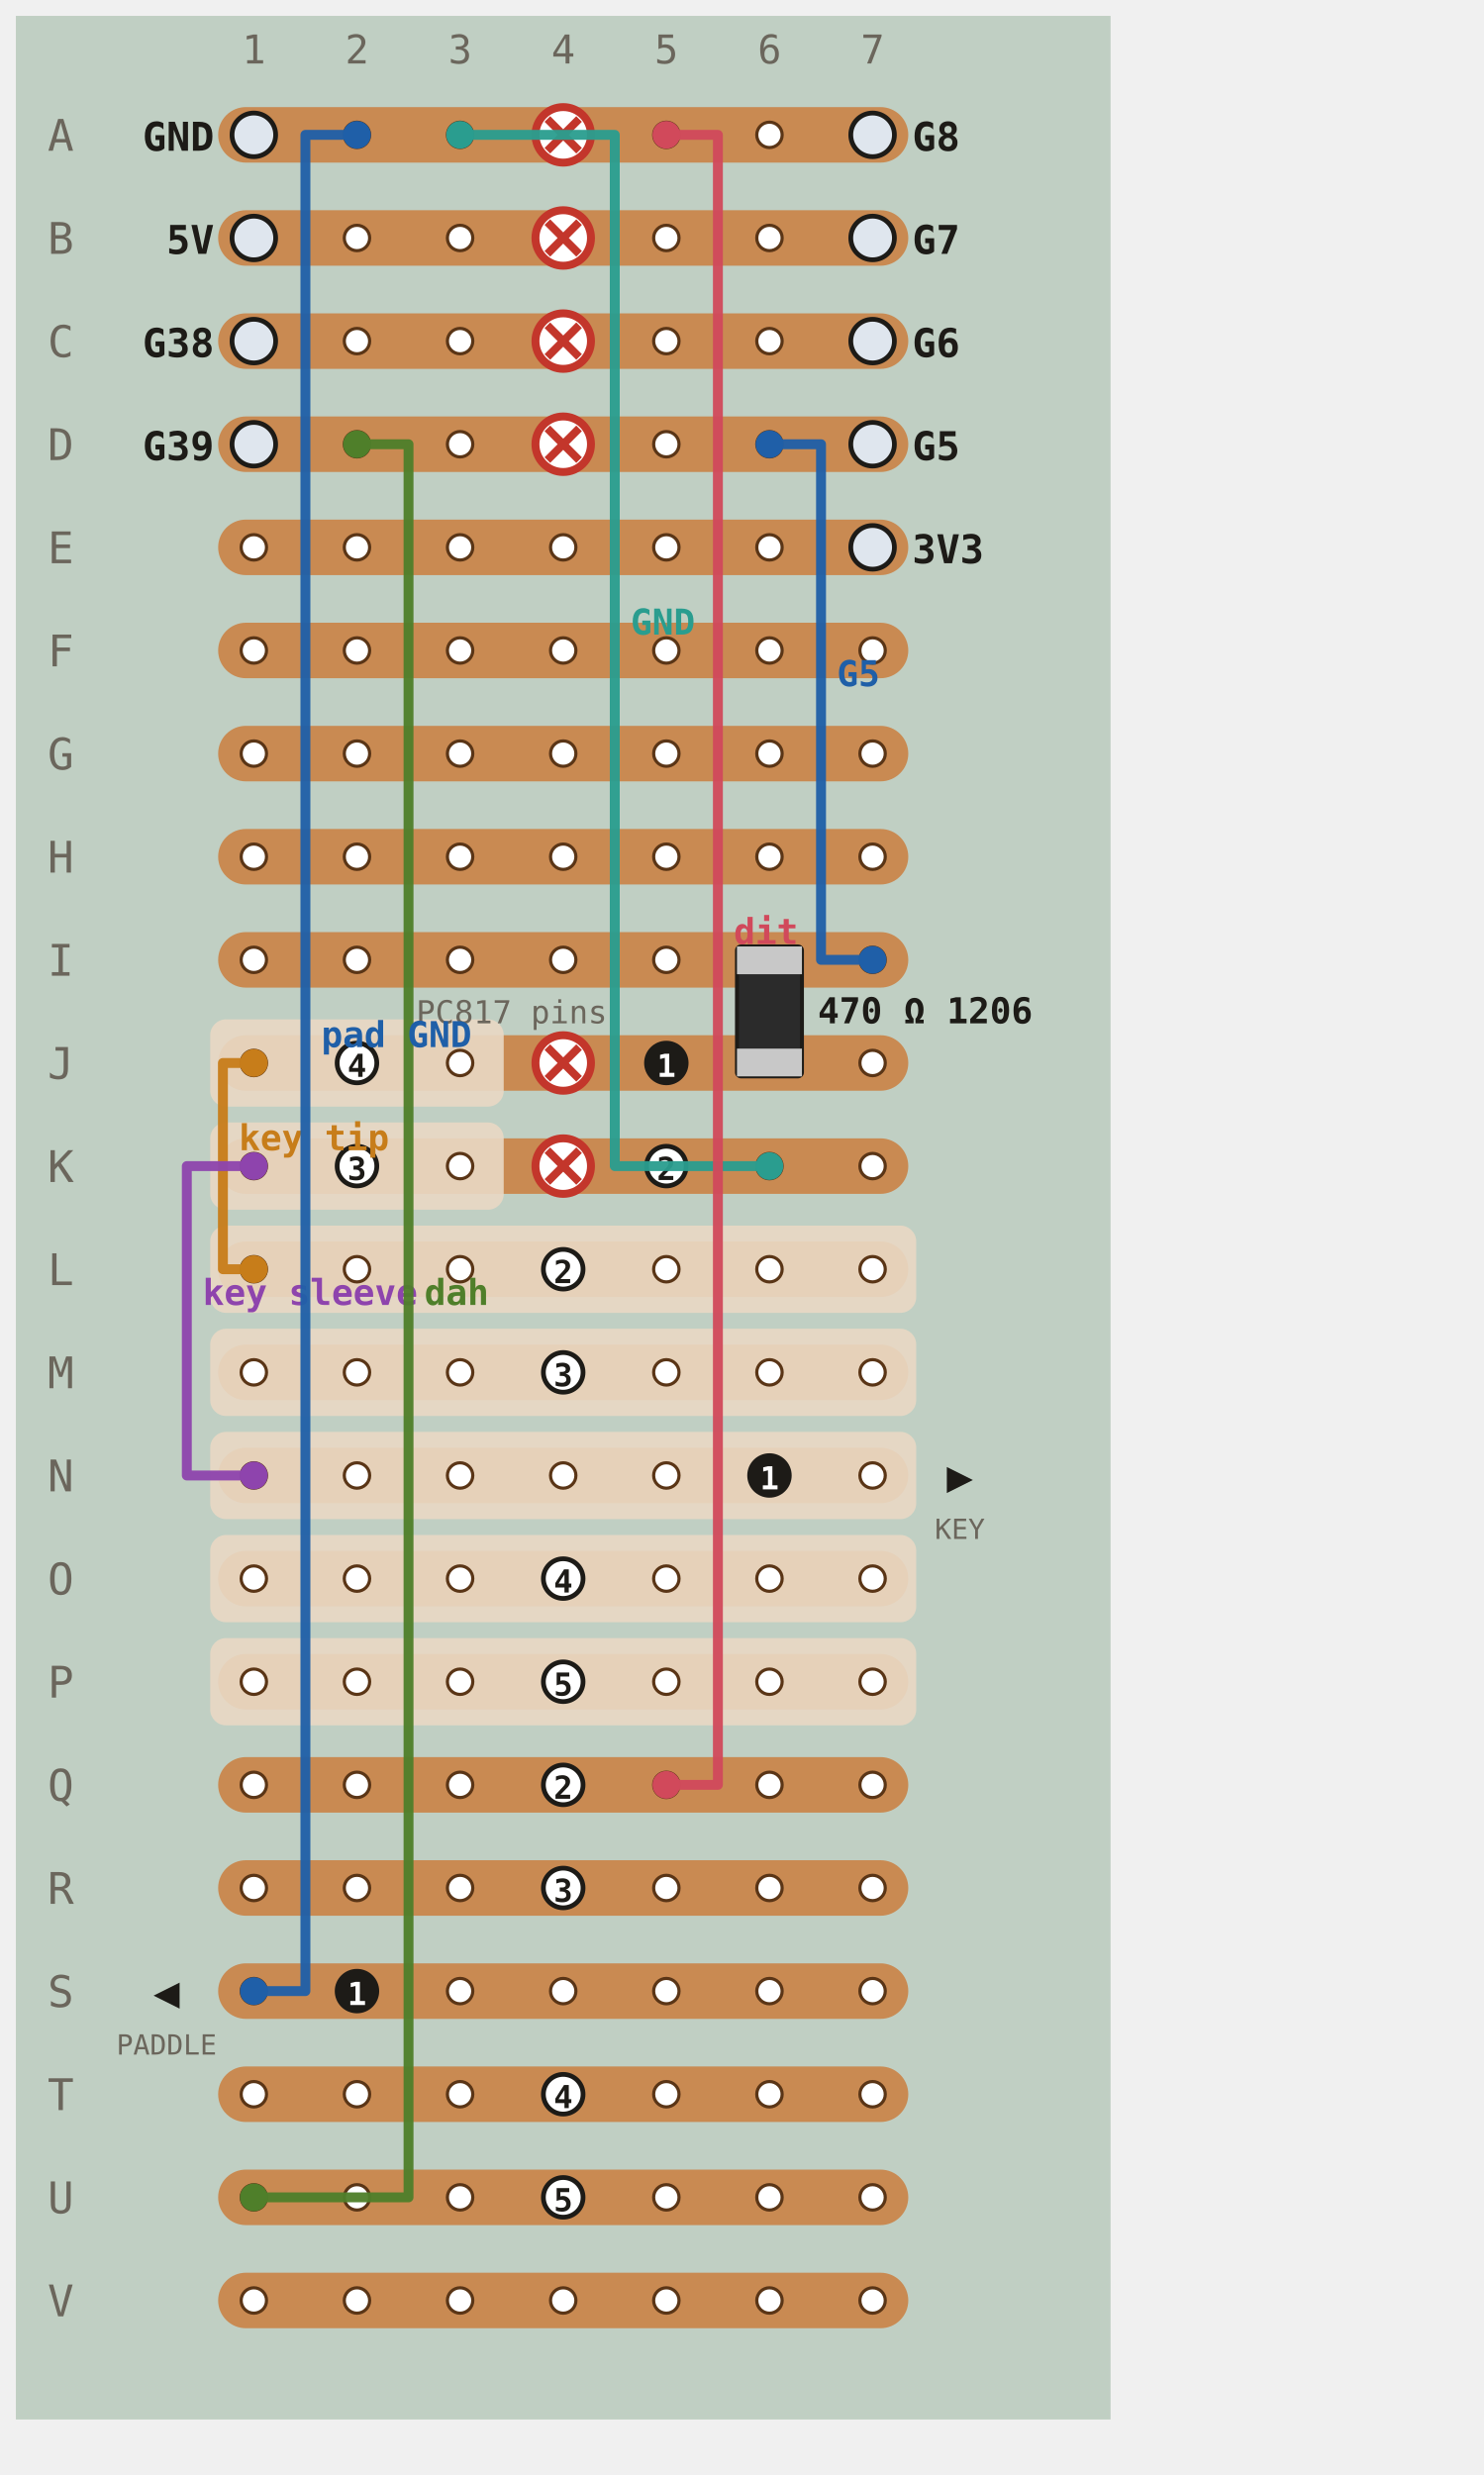
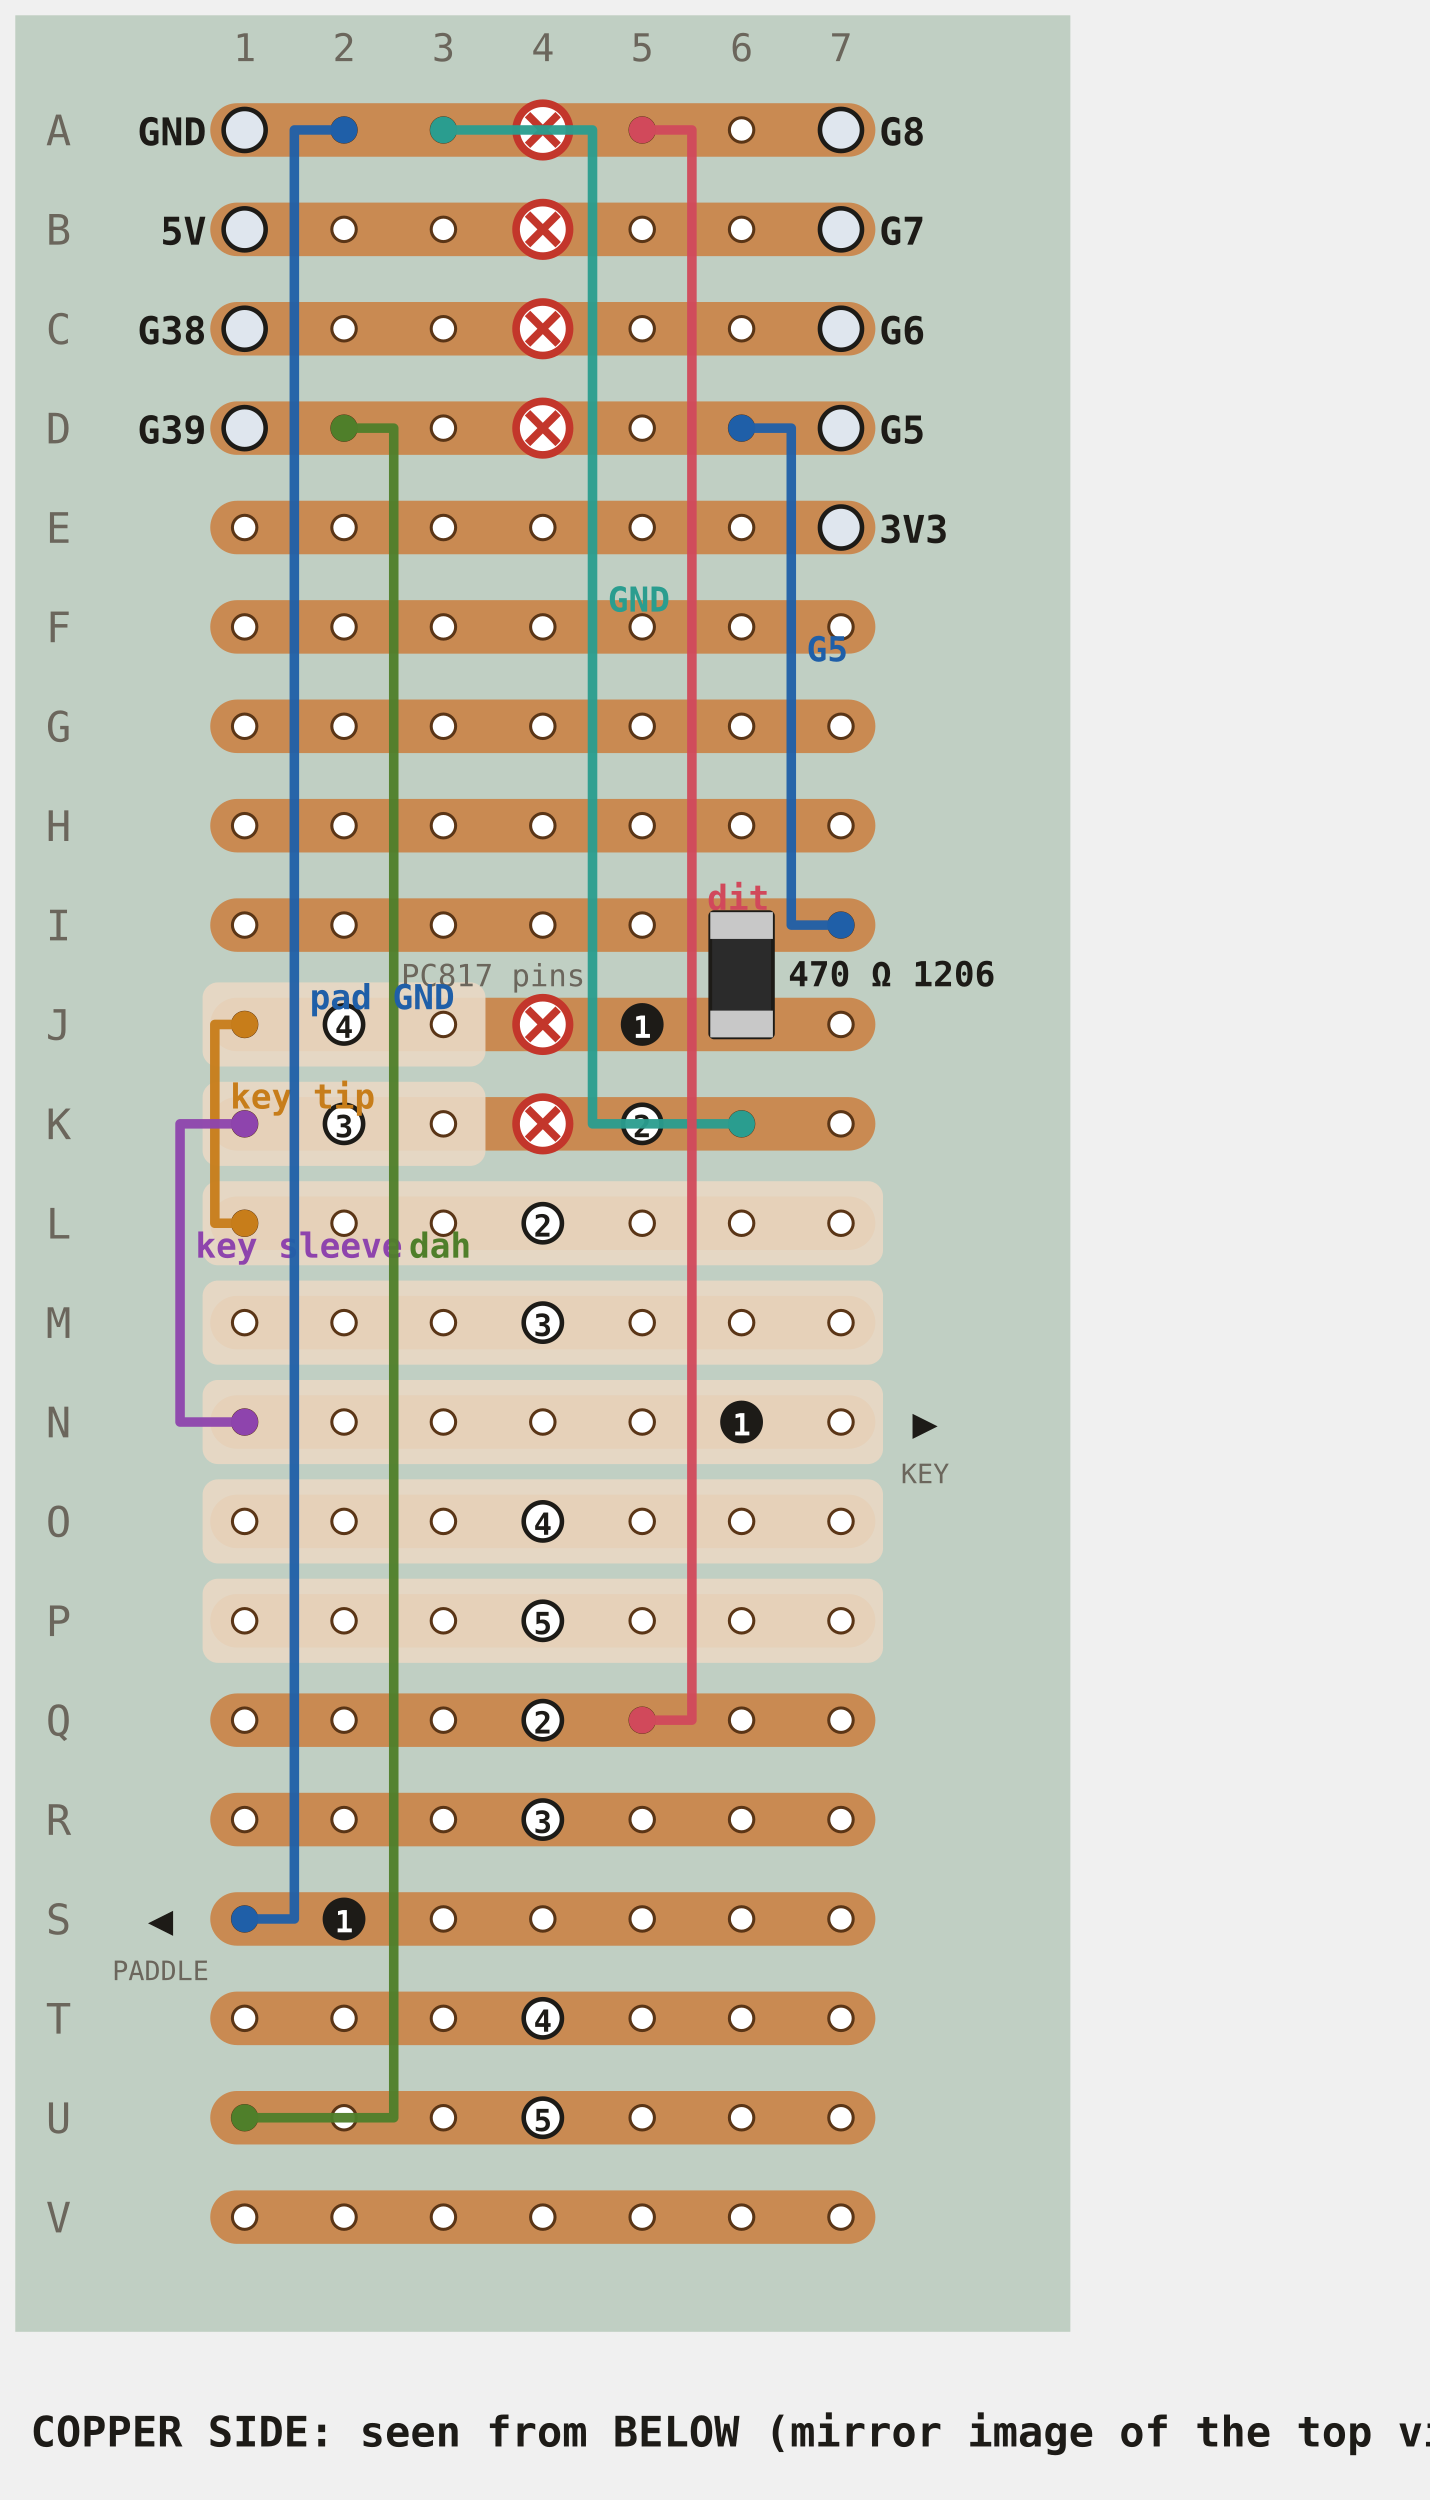
- <svg xmlns="http://www.w3.org/2000/svg" viewBox="0 0 374 624" width="374" height="624" font-family="Menlo,Consolas,monospace" style="background:#ffffff">
+ <svg xmlns="http://www.w3.org/2000/svg" viewBox="0 0 374 654" width="374" height="654" font-family="Menlo,Consolas,monospace" style="background:#ffffff">
  <rect x="4" y="4" width="276" height="606" fill="#2f6b3a" opacity=".25" />
+   <text x="8" y="640" font-size="11" font-weight="700" fill="#1d1b17">COPPER SIDE: seen from BELOW (mirror image of the top view)</text>
  <rect x="55" y="27" width="174" height="14" rx="7" fill="#c98a52" />
  <text x="12" y="38" font-size="11" fill="#6b665c">A</text>
  <circle cx="64" cy="34" r="3.2" fill="#ffffff" stroke="#5a3516" stroke-width=".8" />
  <circle cx="90" cy="34" r="3.2" fill="#ffffff" stroke="#5a3516" stroke-width=".8" />
  <circle cx="116" cy="34" r="3.2" fill="#ffffff" stroke="#5a3516" stroke-width=".8" />
  <circle cx="142" cy="34" r="7" fill="#ffffff" stroke="#c3362b" stroke-width="2" />
  <path d="M138 30L146 38M146 30L138 38" stroke="#c3362b" stroke-width="2" />
  <circle cx="168" cy="34" r="3.2" fill="#ffffff" stroke="#5a3516" stroke-width=".8" />
  <circle cx="194" cy="34" r="3.2" fill="#ffffff" stroke="#5a3516" stroke-width=".8" />
  <circle cx="220" cy="34" r="3.2" fill="#ffffff" stroke="#5a3516" stroke-width=".8" />
  <rect x="55" y="53" width="174" height="14" rx="7" fill="#c98a52" />
  <text x="12" y="64" font-size="11" fill="#6b665c">B</text>
  <circle cx="64" cy="60" r="3.2" fill="#ffffff" stroke="#5a3516" stroke-width=".8" />
  <circle cx="90" cy="60" r="3.2" fill="#ffffff" stroke="#5a3516" stroke-width=".8" />
  <circle cx="116" cy="60" r="3.2" fill="#ffffff" stroke="#5a3516" stroke-width=".8" />
  <circle cx="142" cy="60" r="7" fill="#ffffff" stroke="#c3362b" stroke-width="2" />
  <path d="M138 56L146 64M146 56L138 64" stroke="#c3362b" stroke-width="2" />
  <circle cx="168" cy="60" r="3.2" fill="#ffffff" stroke="#5a3516" stroke-width=".8" />
  <circle cx="194" cy="60" r="3.2" fill="#ffffff" stroke="#5a3516" stroke-width=".8" />
  <circle cx="220" cy="60" r="3.2" fill="#ffffff" stroke="#5a3516" stroke-width=".8" />
  <rect x="55" y="79" width="174" height="14" rx="7" fill="#c98a52" />
  <text x="12" y="90" font-size="11" fill="#6b665c">C</text>
  <circle cx="64" cy="86" r="3.2" fill="#ffffff" stroke="#5a3516" stroke-width=".8" />
  <circle cx="90" cy="86" r="3.2" fill="#ffffff" stroke="#5a3516" stroke-width=".8" />
  <circle cx="116" cy="86" r="3.2" fill="#ffffff" stroke="#5a3516" stroke-width=".8" />
  <circle cx="142" cy="86" r="7" fill="#ffffff" stroke="#c3362b" stroke-width="2" />
  <path d="M138 82L146 90M146 82L138 90" stroke="#c3362b" stroke-width="2" />
  <circle cx="168" cy="86" r="3.2" fill="#ffffff" stroke="#5a3516" stroke-width=".8" />
  <circle cx="194" cy="86" r="3.2" fill="#ffffff" stroke="#5a3516" stroke-width=".8" />
  <circle cx="220" cy="86" r="3.2" fill="#ffffff" stroke="#5a3516" stroke-width=".8" />
  <rect x="55" y="105" width="174" height="14" rx="7" fill="#c98a52" />
  <text x="12" y="116" font-size="11" fill="#6b665c">D</text>
  <circle cx="64" cy="112" r="3.2" fill="#ffffff" stroke="#5a3516" stroke-width=".8" />
  <circle cx="90" cy="112" r="3.2" fill="#ffffff" stroke="#5a3516" stroke-width=".8" />
  <circle cx="116" cy="112" r="3.2" fill="#ffffff" stroke="#5a3516" stroke-width=".8" />
  <circle cx="142" cy="112" r="7" fill="#ffffff" stroke="#c3362b" stroke-width="2" />
  <path d="M138 108L146 116M146 108L138 116" stroke="#c3362b" stroke-width="2" />
  <circle cx="168" cy="112" r="3.2" fill="#ffffff" stroke="#5a3516" stroke-width=".8" />
  <circle cx="194" cy="112" r="3.2" fill="#ffffff" stroke="#5a3516" stroke-width=".8" />
  <circle cx="220" cy="112" r="3.2" fill="#ffffff" stroke="#5a3516" stroke-width=".8" />
  <rect x="55" y="131" width="174" height="14" rx="7" fill="#c98a52" />
  <text x="12" y="142" font-size="11" fill="#6b665c">E</text>
  <circle cx="64" cy="138" r="3.2" fill="#ffffff" stroke="#5a3516" stroke-width=".8" />
  <circle cx="90" cy="138" r="3.2" fill="#ffffff" stroke="#5a3516" stroke-width=".8" />
  <circle cx="116" cy="138" r="3.2" fill="#ffffff" stroke="#5a3516" stroke-width=".8" />
  <circle cx="142" cy="138" r="3.2" fill="#ffffff" stroke="#5a3516" stroke-width=".8" />
  <circle cx="168" cy="138" r="3.2" fill="#ffffff" stroke="#5a3516" stroke-width=".8" />
  <circle cx="194" cy="138" r="3.2" fill="#ffffff" stroke="#5a3516" stroke-width=".8" />
  <circle cx="220" cy="138" r="3.2" fill="#ffffff" stroke="#5a3516" stroke-width=".8" />
  <rect x="55" y="157" width="174" height="14" rx="7" fill="#c98a52" />
  <text x="12" y="168" font-size="11" fill="#6b665c">F</text>
  <circle cx="64" cy="164" r="3.2" fill="#ffffff" stroke="#5a3516" stroke-width=".8" />
  <circle cx="90" cy="164" r="3.2" fill="#ffffff" stroke="#5a3516" stroke-width=".8" />
  <circle cx="116" cy="164" r="3.2" fill="#ffffff" stroke="#5a3516" stroke-width=".8" />
  <circle cx="142" cy="164" r="3.2" fill="#ffffff" stroke="#5a3516" stroke-width=".8" />
  <circle cx="168" cy="164" r="3.2" fill="#ffffff" stroke="#5a3516" stroke-width=".8" />
  <circle cx="194" cy="164" r="3.2" fill="#ffffff" stroke="#5a3516" stroke-width=".8" />
  <circle cx="220" cy="164" r="3.2" fill="#ffffff" stroke="#5a3516" stroke-width=".8" />
  <rect x="55" y="183" width="174" height="14" rx="7" fill="#c98a52" />
  <text x="12" y="194" font-size="11" fill="#6b665c">G</text>
  <circle cx="64" cy="190" r="3.2" fill="#ffffff" stroke="#5a3516" stroke-width=".8" />
  <circle cx="90" cy="190" r="3.2" fill="#ffffff" stroke="#5a3516" stroke-width=".8" />
  <circle cx="116" cy="190" r="3.2" fill="#ffffff" stroke="#5a3516" stroke-width=".8" />
  <circle cx="142" cy="190" r="3.2" fill="#ffffff" stroke="#5a3516" stroke-width=".8" />
  <circle cx="168" cy="190" r="3.2" fill="#ffffff" stroke="#5a3516" stroke-width=".8" />
  <circle cx="194" cy="190" r="3.2" fill="#ffffff" stroke="#5a3516" stroke-width=".8" />
  <circle cx="220" cy="190" r="3.2" fill="#ffffff" stroke="#5a3516" stroke-width=".8" />
  <rect x="55" y="209" width="174" height="14" rx="7" fill="#c98a52" />
  <text x="12" y="220" font-size="11" fill="#6b665c">H</text>
  <circle cx="64" cy="216" r="3.2" fill="#ffffff" stroke="#5a3516" stroke-width=".8" />
  <circle cx="90" cy="216" r="3.2" fill="#ffffff" stroke="#5a3516" stroke-width=".8" />
  <circle cx="116" cy="216" r="3.2" fill="#ffffff" stroke="#5a3516" stroke-width=".8" />
  <circle cx="142" cy="216" r="3.2" fill="#ffffff" stroke="#5a3516" stroke-width=".8" />
  <circle cx="168" cy="216" r="3.2" fill="#ffffff" stroke="#5a3516" stroke-width=".8" />
  <circle cx="194" cy="216" r="3.2" fill="#ffffff" stroke="#5a3516" stroke-width=".8" />
  <circle cx="220" cy="216" r="3.2" fill="#ffffff" stroke="#5a3516" stroke-width=".8" />
  <rect x="55" y="235" width="174" height="14" rx="7" fill="#c98a52" />
  <text x="12" y="246" font-size="11" fill="#6b665c">I</text>
  <circle cx="64" cy="242" r="3.2" fill="#ffffff" stroke="#5a3516" stroke-width=".8" />
  <circle cx="90" cy="242" r="3.2" fill="#ffffff" stroke="#5a3516" stroke-width=".8" />
  <circle cx="116" cy="242" r="3.2" fill="#ffffff" stroke="#5a3516" stroke-width=".8" />
  <circle cx="142" cy="242" r="3.2" fill="#ffffff" stroke="#5a3516" stroke-width=".8" />
  <circle cx="168" cy="242" r="3.2" fill="#ffffff" stroke="#5a3516" stroke-width=".8" />
  <circle cx="194" cy="242" r="3.2" fill="#ffffff" stroke="#5a3516" stroke-width=".8" />
  <circle cx="220" cy="242" r="3.2" fill="#ffffff" stroke="#5a3516" stroke-width=".8" />
  <rect x="55" y="261" width="174" height="14" rx="7" fill="#c98a52" />
  <rect x="53" y="257" width="74" height="22" fill="#e9d8c4" opacity=".9" rx="4" />
  <text x="12" y="272" font-size="11" fill="#6b665c">J</text>
  <circle cx="64" cy="268" r="3.2" fill="#ffffff" stroke="#5a3516" stroke-width=".8" />
  <circle cx="90" cy="268" r="3.2" fill="#ffffff" stroke="#5a3516" stroke-width=".8" />
  <circle cx="116" cy="268" r="3.2" fill="#ffffff" stroke="#5a3516" stroke-width=".8" />
  <circle cx="142" cy="268" r="7" fill="#ffffff" stroke="#c3362b" stroke-width="2" />
  <path d="M138 264L146 272M146 264L138 272" stroke="#c3362b" stroke-width="2" />
  <circle cx="168" cy="268" r="3.2" fill="#ffffff" stroke="#5a3516" stroke-width=".8" />
  <circle cx="194" cy="268" r="3.2" fill="#ffffff" stroke="#5a3516" stroke-width=".8" />
  <circle cx="220" cy="268" r="3.2" fill="#ffffff" stroke="#5a3516" stroke-width=".8" />
  <rect x="55" y="287" width="174" height="14" rx="7" fill="#c98a52" />
  <rect x="53" y="283" width="74" height="22" fill="#e9d8c4" opacity=".9" rx="4" />
  <text x="12" y="298" font-size="11" fill="#6b665c">K</text>
  <circle cx="64" cy="294" r="3.2" fill="#ffffff" stroke="#5a3516" stroke-width=".8" />
  <circle cx="90" cy="294" r="3.2" fill="#ffffff" stroke="#5a3516" stroke-width=".8" />
  <circle cx="116" cy="294" r="3.2" fill="#ffffff" stroke="#5a3516" stroke-width=".8" />
  <circle cx="142" cy="294" r="7" fill="#ffffff" stroke="#c3362b" stroke-width="2" />
  <path d="M138 290L146 298M146 290L138 298" stroke="#c3362b" stroke-width="2" />
  <circle cx="168" cy="294" r="3.2" fill="#ffffff" stroke="#5a3516" stroke-width=".8" />
  <circle cx="194" cy="294" r="3.2" fill="#ffffff" stroke="#5a3516" stroke-width=".8" />
  <circle cx="220" cy="294" r="3.2" fill="#ffffff" stroke="#5a3516" stroke-width=".8" />
  <rect x="55" y="313" width="174" height="14" rx="7" fill="#c98a52" />
  <rect x="53" y="309" width="178" height="22" fill="#e9d8c4" opacity=".9" rx="4" />
  <text x="12" y="324" font-size="11" fill="#6b665c">L</text>
  <circle cx="64" cy="320" r="3.2" fill="#ffffff" stroke="#5a3516" stroke-width=".8" />
  <circle cx="90" cy="320" r="3.2" fill="#ffffff" stroke="#5a3516" stroke-width=".8" />
  <circle cx="116" cy="320" r="3.2" fill="#ffffff" stroke="#5a3516" stroke-width=".8" />
  <circle cx="142" cy="320" r="3.2" fill="#ffffff" stroke="#5a3516" stroke-width=".8" />
  <circle cx="168" cy="320" r="3.2" fill="#ffffff" stroke="#5a3516" stroke-width=".8" />
  <circle cx="194" cy="320" r="3.2" fill="#ffffff" stroke="#5a3516" stroke-width=".8" />
  <circle cx="220" cy="320" r="3.2" fill="#ffffff" stroke="#5a3516" stroke-width=".8" />
  <rect x="55" y="339" width="174" height="14" rx="7" fill="#c98a52" />
  <rect x="53" y="335" width="178" height="22" fill="#e9d8c4" opacity=".9" rx="4" />
  <text x="12" y="350" font-size="11" fill="#6b665c">M</text>
  <circle cx="64" cy="346" r="3.2" fill="#ffffff" stroke="#5a3516" stroke-width=".8" />
  <circle cx="90" cy="346" r="3.2" fill="#ffffff" stroke="#5a3516" stroke-width=".8" />
  <circle cx="116" cy="346" r="3.2" fill="#ffffff" stroke="#5a3516" stroke-width=".8" />
  <circle cx="142" cy="346" r="3.2" fill="#ffffff" stroke="#5a3516" stroke-width=".8" />
  <circle cx="168" cy="346" r="3.2" fill="#ffffff" stroke="#5a3516" stroke-width=".8" />
  <circle cx="194" cy="346" r="3.2" fill="#ffffff" stroke="#5a3516" stroke-width=".8" />
  <circle cx="220" cy="346" r="3.2" fill="#ffffff" stroke="#5a3516" stroke-width=".8" />
  <rect x="55" y="365" width="174" height="14" rx="7" fill="#c98a52" />
  <rect x="53" y="361" width="178" height="22" fill="#e9d8c4" opacity=".9" rx="4" />
  <text x="12" y="376" font-size="11" fill="#6b665c">N</text>
  <circle cx="64" cy="372" r="3.2" fill="#ffffff" stroke="#5a3516" stroke-width=".8" />
  <circle cx="90" cy="372" r="3.2" fill="#ffffff" stroke="#5a3516" stroke-width=".8" />
  <circle cx="116" cy="372" r="3.2" fill="#ffffff" stroke="#5a3516" stroke-width=".8" />
  <circle cx="142" cy="372" r="3.2" fill="#ffffff" stroke="#5a3516" stroke-width=".8" />
  <circle cx="168" cy="372" r="3.2" fill="#ffffff" stroke="#5a3516" stroke-width=".8" />
  <circle cx="194" cy="372" r="3.2" fill="#ffffff" stroke="#5a3516" stroke-width=".8" />
  <circle cx="220" cy="372" r="3.2" fill="#ffffff" stroke="#5a3516" stroke-width=".8" />
  <rect x="55" y="391" width="174" height="14" rx="7" fill="#c98a52" />
  <rect x="53" y="387" width="178" height="22" fill="#e9d8c4" opacity=".9" rx="4" />
  <text x="12" y="402" font-size="11" fill="#6b665c">O</text>
  <circle cx="64" cy="398" r="3.2" fill="#ffffff" stroke="#5a3516" stroke-width=".8" />
  <circle cx="90" cy="398" r="3.2" fill="#ffffff" stroke="#5a3516" stroke-width=".8" />
  <circle cx="116" cy="398" r="3.2" fill="#ffffff" stroke="#5a3516" stroke-width=".8" />
  <circle cx="142" cy="398" r="3.2" fill="#ffffff" stroke="#5a3516" stroke-width=".8" />
  <circle cx="168" cy="398" r="3.2" fill="#ffffff" stroke="#5a3516" stroke-width=".8" />
  <circle cx="194" cy="398" r="3.2" fill="#ffffff" stroke="#5a3516" stroke-width=".8" />
  <circle cx="220" cy="398" r="3.2" fill="#ffffff" stroke="#5a3516" stroke-width=".8" />
  <rect x="55" y="417" width="174" height="14" rx="7" fill="#c98a52" />
  <rect x="53" y="413" width="178" height="22" fill="#e9d8c4" opacity=".9" rx="4" />
  <text x="12" y="428" font-size="11" fill="#6b665c">P</text>
  <circle cx="64" cy="424" r="3.2" fill="#ffffff" stroke="#5a3516" stroke-width=".8" />
  <circle cx="90" cy="424" r="3.2" fill="#ffffff" stroke="#5a3516" stroke-width=".8" />
  <circle cx="116" cy="424" r="3.2" fill="#ffffff" stroke="#5a3516" stroke-width=".8" />
  <circle cx="142" cy="424" r="3.2" fill="#ffffff" stroke="#5a3516" stroke-width=".8" />
  <circle cx="168" cy="424" r="3.2" fill="#ffffff" stroke="#5a3516" stroke-width=".8" />
  <circle cx="194" cy="424" r="3.2" fill="#ffffff" stroke="#5a3516" stroke-width=".8" />
  <circle cx="220" cy="424" r="3.2" fill="#ffffff" stroke="#5a3516" stroke-width=".8" />
  <rect x="55" y="443" width="174" height="14" rx="7" fill="#c98a52" />
  <text x="12" y="454" font-size="11" fill="#6b665c">Q</text>
  <circle cx="64" cy="450" r="3.2" fill="#ffffff" stroke="#5a3516" stroke-width=".8" />
  <circle cx="90" cy="450" r="3.2" fill="#ffffff" stroke="#5a3516" stroke-width=".8" />
  <circle cx="116" cy="450" r="3.2" fill="#ffffff" stroke="#5a3516" stroke-width=".8" />
  <circle cx="142" cy="450" r="3.2" fill="#ffffff" stroke="#5a3516" stroke-width=".8" />
  <circle cx="168" cy="450" r="3.2" fill="#ffffff" stroke="#5a3516" stroke-width=".8" />
  <circle cx="194" cy="450" r="3.2" fill="#ffffff" stroke="#5a3516" stroke-width=".8" />
  <circle cx="220" cy="450" r="3.2" fill="#ffffff" stroke="#5a3516" stroke-width=".8" />
  <rect x="55" y="469" width="174" height="14" rx="7" fill="#c98a52" />
  <text x="12" y="480" font-size="11" fill="#6b665c">R</text>
  <circle cx="64" cy="476" r="3.2" fill="#ffffff" stroke="#5a3516" stroke-width=".8" />
  <circle cx="90" cy="476" r="3.2" fill="#ffffff" stroke="#5a3516" stroke-width=".8" />
  <circle cx="116" cy="476" r="3.2" fill="#ffffff" stroke="#5a3516" stroke-width=".8" />
  <circle cx="142" cy="476" r="3.2" fill="#ffffff" stroke="#5a3516" stroke-width=".8" />
  <circle cx="168" cy="476" r="3.2" fill="#ffffff" stroke="#5a3516" stroke-width=".8" />
  <circle cx="194" cy="476" r="3.2" fill="#ffffff" stroke="#5a3516" stroke-width=".8" />
  <circle cx="220" cy="476" r="3.2" fill="#ffffff" stroke="#5a3516" stroke-width=".8" />
  <rect x="55" y="495" width="174" height="14" rx="7" fill="#c98a52" />
  <text x="12" y="506" font-size="11" fill="#6b665c">S</text>
  <circle cx="64" cy="502" r="3.2" fill="#ffffff" stroke="#5a3516" stroke-width=".8" />
  <circle cx="90" cy="502" r="3.2" fill="#ffffff" stroke="#5a3516" stroke-width=".8" />
  <circle cx="116" cy="502" r="3.2" fill="#ffffff" stroke="#5a3516" stroke-width=".8" />
  <circle cx="142" cy="502" r="3.2" fill="#ffffff" stroke="#5a3516" stroke-width=".8" />
  <circle cx="168" cy="502" r="3.2" fill="#ffffff" stroke="#5a3516" stroke-width=".8" />
  <circle cx="194" cy="502" r="3.2" fill="#ffffff" stroke="#5a3516" stroke-width=".8" />
  <circle cx="220" cy="502" r="3.2" fill="#ffffff" stroke="#5a3516" stroke-width=".8" />
  <rect x="55" y="521" width="174" height="14" rx="7" fill="#c98a52" />
  <text x="12" y="532" font-size="11" fill="#6b665c">T</text>
  <circle cx="64" cy="528" r="3.2" fill="#ffffff" stroke="#5a3516" stroke-width=".8" />
  <circle cx="90" cy="528" r="3.2" fill="#ffffff" stroke="#5a3516" stroke-width=".8" />
  <circle cx="116" cy="528" r="3.2" fill="#ffffff" stroke="#5a3516" stroke-width=".8" />
  <circle cx="142" cy="528" r="3.2" fill="#ffffff" stroke="#5a3516" stroke-width=".8" />
  <circle cx="168" cy="528" r="3.2" fill="#ffffff" stroke="#5a3516" stroke-width=".8" />
  <circle cx="194" cy="528" r="3.2" fill="#ffffff" stroke="#5a3516" stroke-width=".8" />
  <circle cx="220" cy="528" r="3.2" fill="#ffffff" stroke="#5a3516" stroke-width=".8" />
  <rect x="55" y="547" width="174" height="14" rx="7" fill="#c98a52" />
  <text x="12" y="558" font-size="11" fill="#6b665c">U</text>
  <circle cx="64" cy="554" r="3.2" fill="#ffffff" stroke="#5a3516" stroke-width=".8" />
  <circle cx="90" cy="554" r="3.2" fill="#ffffff" stroke="#5a3516" stroke-width=".8" />
  <circle cx="116" cy="554" r="3.2" fill="#ffffff" stroke="#5a3516" stroke-width=".8" />
  <circle cx="142" cy="554" r="3.2" fill="#ffffff" stroke="#5a3516" stroke-width=".8" />
  <circle cx="168" cy="554" r="3.2" fill="#ffffff" stroke="#5a3516" stroke-width=".8" />
  <circle cx="194" cy="554" r="3.2" fill="#ffffff" stroke="#5a3516" stroke-width=".8" />
  <circle cx="220" cy="554" r="3.2" fill="#ffffff" stroke="#5a3516" stroke-width=".8" />
  <rect x="55" y="573" width="174" height="14" rx="7" fill="#c98a52" />
  <text x="12" y="584" font-size="11" fill="#6b665c">V</text>
  <circle cx="64" cy="580" r="3.2" fill="#ffffff" stroke="#5a3516" stroke-width=".8" />
  <circle cx="90" cy="580" r="3.2" fill="#ffffff" stroke="#5a3516" stroke-width=".8" />
  <circle cx="116" cy="580" r="3.2" fill="#ffffff" stroke="#5a3516" stroke-width=".8" />
  <circle cx="142" cy="580" r="3.2" fill="#ffffff" stroke="#5a3516" stroke-width=".8" />
  <circle cx="168" cy="580" r="3.2" fill="#ffffff" stroke="#5a3516" stroke-width=".8" />
  <circle cx="194" cy="580" r="3.2" fill="#ffffff" stroke="#5a3516" stroke-width=".8" />
  <circle cx="220" cy="580" r="3.2" fill="#ffffff" stroke="#5a3516" stroke-width=".8" />
  <text x="61" y="16" font-size="10" fill="#6b665c">1</text>
  <text x="87" y="16" font-size="10" fill="#6b665c">2</text>
  <text x="113" y="16" font-size="10" fill="#6b665c">3</text>
  <text x="139" y="16" font-size="10" fill="#6b665c">4</text>
  <text x="165" y="16" font-size="10" fill="#6b665c">5</text>
  <text x="191" y="16" font-size="10" fill="#6b665c">6</text>
  <text x="217" y="16" font-size="10" fill="#6b665c">7</text>
  <circle cx="64" cy="34" r="5.5" fill="#dfe6ee" stroke="#1d1b17" stroke-width="1.2" />
  <text x="54" y="38" font-size="10" text-anchor="end" fill="#1d1b17" font-weight="600">GND</text>
  <circle cx="64" cy="60" r="5.5" fill="#dfe6ee" stroke="#1d1b17" stroke-width="1.2" />
  <text x="54" y="64" font-size="10" text-anchor="end" fill="#1d1b17" font-weight="600">5V</text>
  <circle cx="64" cy="86" r="5.5" fill="#dfe6ee" stroke="#1d1b17" stroke-width="1.2" />
  <text x="54" y="90" font-size="10" text-anchor="end" fill="#1d1b17" font-weight="600">G38</text>
  <circle cx="64" cy="112" r="5.5" fill="#dfe6ee" stroke="#1d1b17" stroke-width="1.2" />
  <text x="54" y="116" font-size="10" text-anchor="end" fill="#1d1b17" font-weight="600">G39</text>
  <circle cx="220" cy="34" r="5.5" fill="#dfe6ee" stroke="#1d1b17" stroke-width="1.2" />
  <text x="230" y="38" font-size="10" text-anchor="start" fill="#1d1b17" font-weight="600">G8</text>
  <circle cx="220" cy="60" r="5.5" fill="#dfe6ee" stroke="#1d1b17" stroke-width="1.2" />
  <text x="230" y="64" font-size="10" text-anchor="start" fill="#1d1b17" font-weight="600">G7</text>
  <circle cx="220" cy="86" r="5.5" fill="#dfe6ee" stroke="#1d1b17" stroke-width="1.2" />
  <text x="230" y="90" font-size="10" text-anchor="start" fill="#1d1b17" font-weight="600">G6</text>
  <circle cx="220" cy="112" r="5.5" fill="#dfe6ee" stroke="#1d1b17" stroke-width="1.2" />
  <text x="230" y="116" font-size="10" text-anchor="start" fill="#1d1b17" font-weight="600">G5</text>
  <circle cx="220" cy="138" r="5.5" fill="#dfe6ee" stroke="#1d1b17" stroke-width="1.2" />
  <text x="230" y="142" font-size="10" text-anchor="start" fill="#1d1b17" font-weight="600">3V3</text>
  <text x="129.0" y="258" font-size="8" text-anchor="middle" fill="#6b665c">PC817 pins</text>
  <circle cx="168" cy="268" r="5" fill="#1d1b17" stroke="#1d1b17" stroke-width="1.2" />
  <text x="168" y="271.5" font-size="8" text-anchor="middle" fill="#ffffff" font-weight="600">1</text>
  <circle cx="168" cy="294" r="5" fill="#ffffff" stroke="#1d1b17" stroke-width="1.2" />
  <text x="168" y="297.5" font-size="8" text-anchor="middle" fill="#1d1b17" font-weight="600">2</text>
  <circle cx="90" cy="294" r="5" fill="#ffffff" stroke="#1d1b17" stroke-width="1.2" />
  <text x="90" y="297.5" font-size="8" text-anchor="middle" fill="#1d1b17" font-weight="600">3</text>
  <circle cx="90" cy="268" r="5" fill="#ffffff" stroke="#1d1b17" stroke-width="1.2" />
  <text x="90" y="271.5" font-size="8" text-anchor="middle" fill="#1d1b17" font-weight="600">4</text>
  <text x="242" y="376.0" font-size="11" text-anchor="middle" fill="#1d1b17">▶</text>
  <text x="242" y="388.0" font-size="7" text-anchor="middle" fill="#6b665c">KEY</text>
  <circle cx="142" cy="320" r="5" fill="#ffffff" stroke="#1d1b17" stroke-width="1.2" />
  <text x="142" y="323.5" font-size="8" text-anchor="middle" fill="#1d1b17" font-weight="600">2</text>
  <circle cx="142" cy="346" r="5" fill="#ffffff" stroke="#1d1b17" stroke-width="1.2" />
  <text x="142" y="349.5" font-size="8" text-anchor="middle" fill="#1d1b17" font-weight="600">3</text>
  <circle cx="142" cy="398" r="5" fill="#ffffff" stroke="#1d1b17" stroke-width="1.2" />
  <text x="142" y="401.5" font-size="8" text-anchor="middle" fill="#1d1b17" font-weight="600">4</text>
  <circle cx="142" cy="424" r="5" fill="#ffffff" stroke="#1d1b17" stroke-width="1.2" />
  <text x="142" y="427.5" font-size="8" text-anchor="middle" fill="#1d1b17" font-weight="600">5</text>
  <circle cx="194" cy="372" r="5" fill="#1d1b17" stroke="#1d1b17" stroke-width="1.2" />
  <text x="194" y="375.5" font-size="8" text-anchor="middle" fill="#ffffff" font-weight="600">1</text>
  <text x="42" y="506.0" font-size="11" text-anchor="middle" fill="#1d1b17">◀</text>
  <text x="42" y="518.0" font-size="7" text-anchor="middle" fill="#6b665c">PADDLE</text>
  <circle cx="142" cy="450" r="5" fill="#ffffff" stroke="#1d1b17" stroke-width="1.2" />
  <text x="142" y="453.5" font-size="8" text-anchor="middle" fill="#1d1b17" font-weight="600">2</text>
  <circle cx="142" cy="476" r="5" fill="#ffffff" stroke="#1d1b17" stroke-width="1.2" />
  <text x="142" y="479.5" font-size="8" text-anchor="middle" fill="#1d1b17" font-weight="600">3</text>
  <circle cx="142" cy="528" r="5" fill="#ffffff" stroke="#1d1b17" stroke-width="1.2" />
  <text x="142" y="531.5" font-size="8" text-anchor="middle" fill="#1d1b17" font-weight="600">4</text>
  <circle cx="142" cy="554" r="5" fill="#ffffff" stroke="#1d1b17" stroke-width="1.2" />
  <text x="142" y="557.5" font-size="8" text-anchor="middle" fill="#1d1b17" font-weight="600">5</text>
  <circle cx="90" cy="502" r="5" fill="#1d1b17" stroke="#1d1b17" stroke-width="1.2" />
  <text x="90" y="505.5" font-size="8" text-anchor="middle" fill="#ffffff" font-weight="600">1</text>
  <path d="M194 112L207.0 112L207.0 242L220 242" stroke="#1f5fa8" stroke-width="2.5" fill="none" stroke-linejoin="round" opacity=".95" />
  <circle cx="194" cy="112" r="3.5" fill="#1f5fa8" />
  <circle cx="220" cy="242" r="3.5" fill="#1f5fa8" />
  <text x="211.0" y="173.0" font-size="9" fill="#1f5fa8" font-weight="600">G5</text>
  <path d="M194 294L155.0 294L155.0 34L116 34" stroke="#2a9d8f" stroke-width="2.5" fill="none" stroke-linejoin="round" opacity=".95" />
  <circle cx="194" cy="294" r="3.5" fill="#2a9d8f" />
  <circle cx="116" cy="34" r="3.5" fill="#2a9d8f" />
  <text x="159.0" y="160.0" font-size="9" fill="#2a9d8f" font-weight="600">GND</text>
  <path d="M64 320L56.2 320L56.2 268L64 268" stroke="#c77d1a" stroke-width="2.5" fill="none" stroke-linejoin="round" opacity=".95" />
  <circle cx="64" cy="320" r="3.5" fill="#c77d1a" />
  <circle cx="64" cy="268" r="3.5" fill="#c77d1a" />
  <text x="60.2" y="290.0" font-size="9" fill="#c77d1a" font-weight="600">key tip</text>
  <path d="M64 372L47.1 372L47.1 294L64 294" stroke="#8e44ad" stroke-width="2.5" fill="none" stroke-linejoin="round" opacity=".95" />
  <circle cx="64" cy="372" r="3.5" fill="#8e44ad" />
  <circle cx="64" cy="294" r="3.5" fill="#8e44ad" />
  <text x="51.1" y="329.0" font-size="9" fill="#8e44ad" font-weight="600">key sleeve</text>
  <path d="M168 450L181.0 450L181.0 34L168 34" stroke="#d1495b" stroke-width="2.5" fill="none" stroke-linejoin="round" opacity=".95" />
  <circle cx="168" cy="450" r="3.5" fill="#d1495b" />
  <circle cx="168" cy="34" r="3.5" fill="#d1495b" />
  <text x="185.0" y="238.0" font-size="9" fill="#d1495b" font-weight="600">dit</text>
  <path d="M64 554L103.0 554L103.0 112L90 112" stroke="#4f7f2a" stroke-width="2.5" fill="none" stroke-linejoin="round" opacity=".95" />
  <circle cx="64" cy="554" r="3.5" fill="#4f7f2a" />
  <circle cx="90" cy="112" r="3.5" fill="#4f7f2a" />
  <text x="107.0" y="329.0" font-size="9" fill="#4f7f2a" font-weight="600">dah</text>
  <path d="M64 502L77.0 502L77.0 34L90 34" stroke="#1f5fa8" stroke-width="2.5" fill="none" stroke-linejoin="round" opacity=".95" />
  <circle cx="64" cy="502" r="3.5" fill="#1f5fa8" />
  <circle cx="90" cy="34" r="3.5" fill="#1f5fa8" />
  <text x="81.0" y="264.0" font-size="9" fill="#1f5fa8" font-weight="600">pad GND</text>
  <rect x="185.811" y="238.622" width="16.378" height="32.756" fill="#2b2b2b" stroke="#1d1b17" stroke-width="1" rx="1" />
  <rect x="185.811" y="238.622" width="16.378" height="7" fill="#c8c8c8" />
  <rect x="185.811" y="264.378" width="16.378" height="7" fill="#c8c8c8" />
  <text x="206.189" y="258.0" font-size="9" fill="#1d1b17" font-weight="600">470 Ω 1206</text>
</svg>
